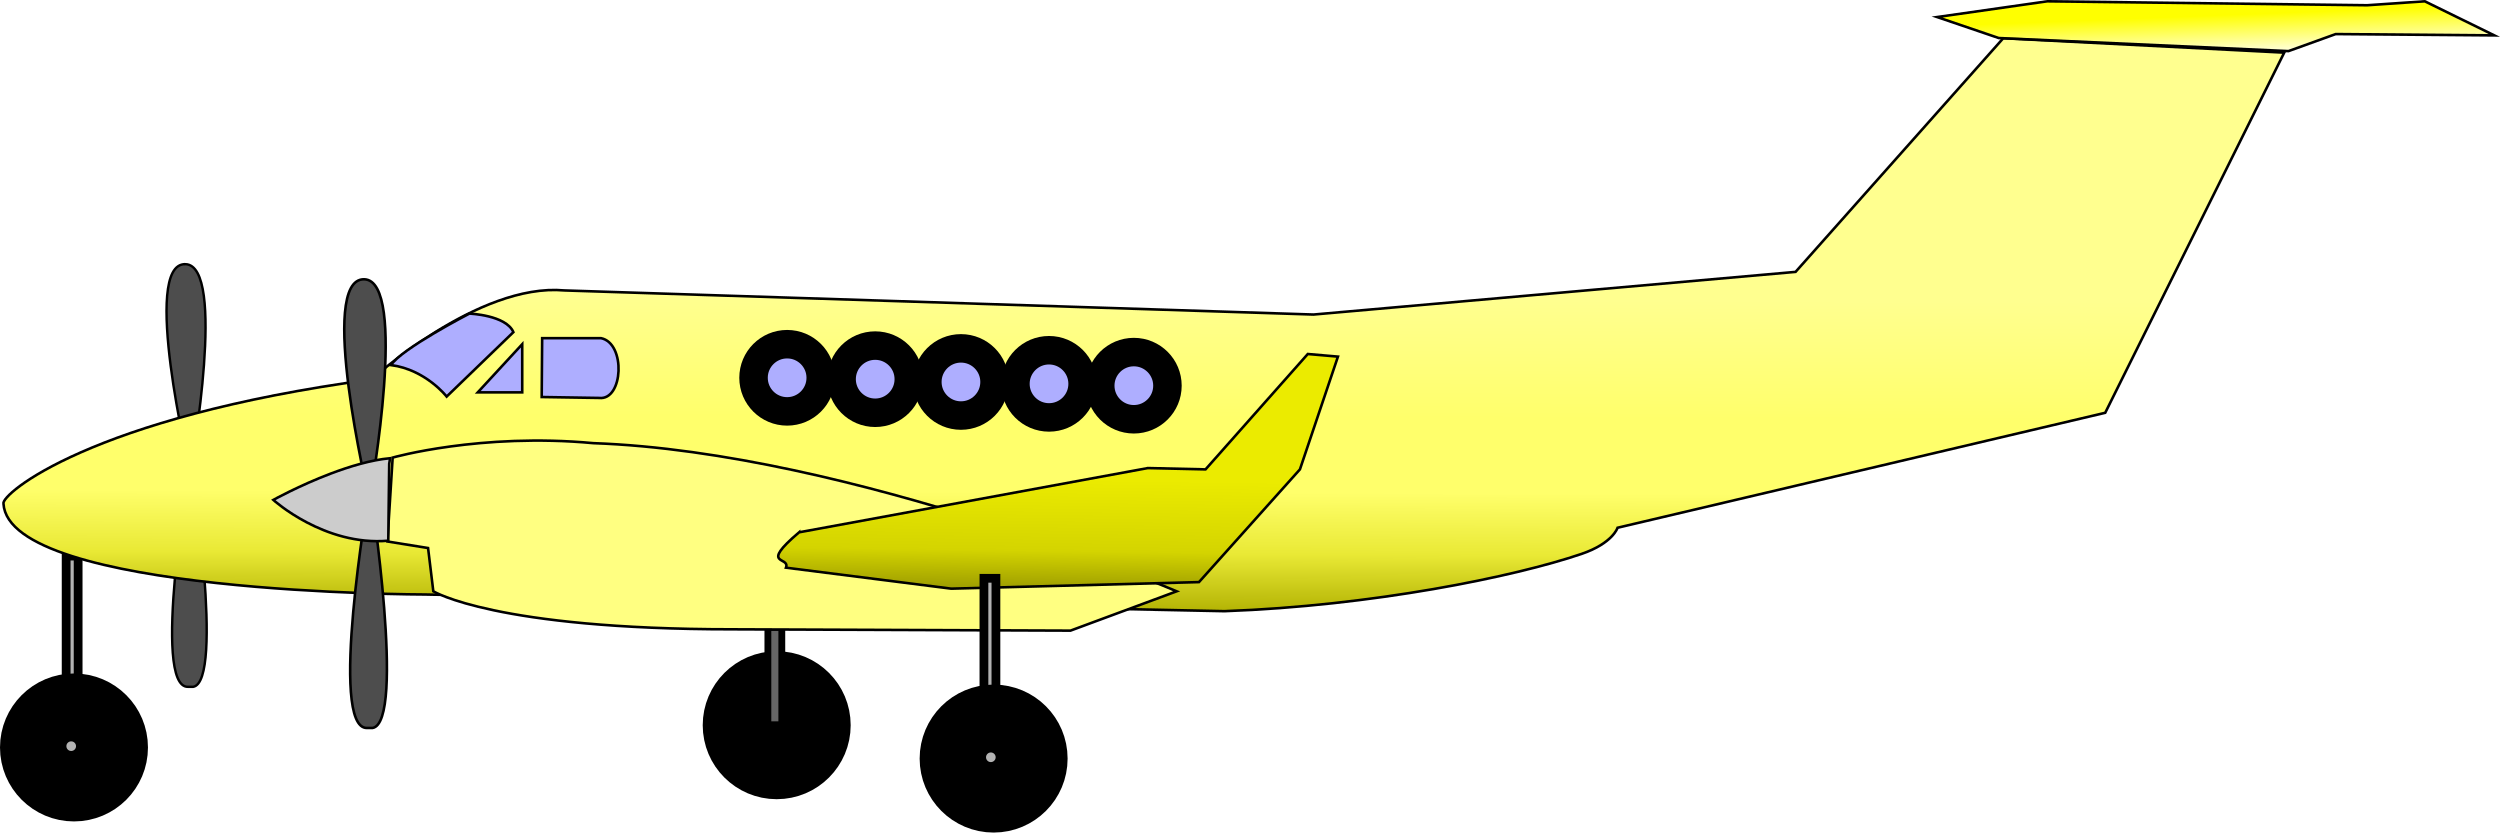
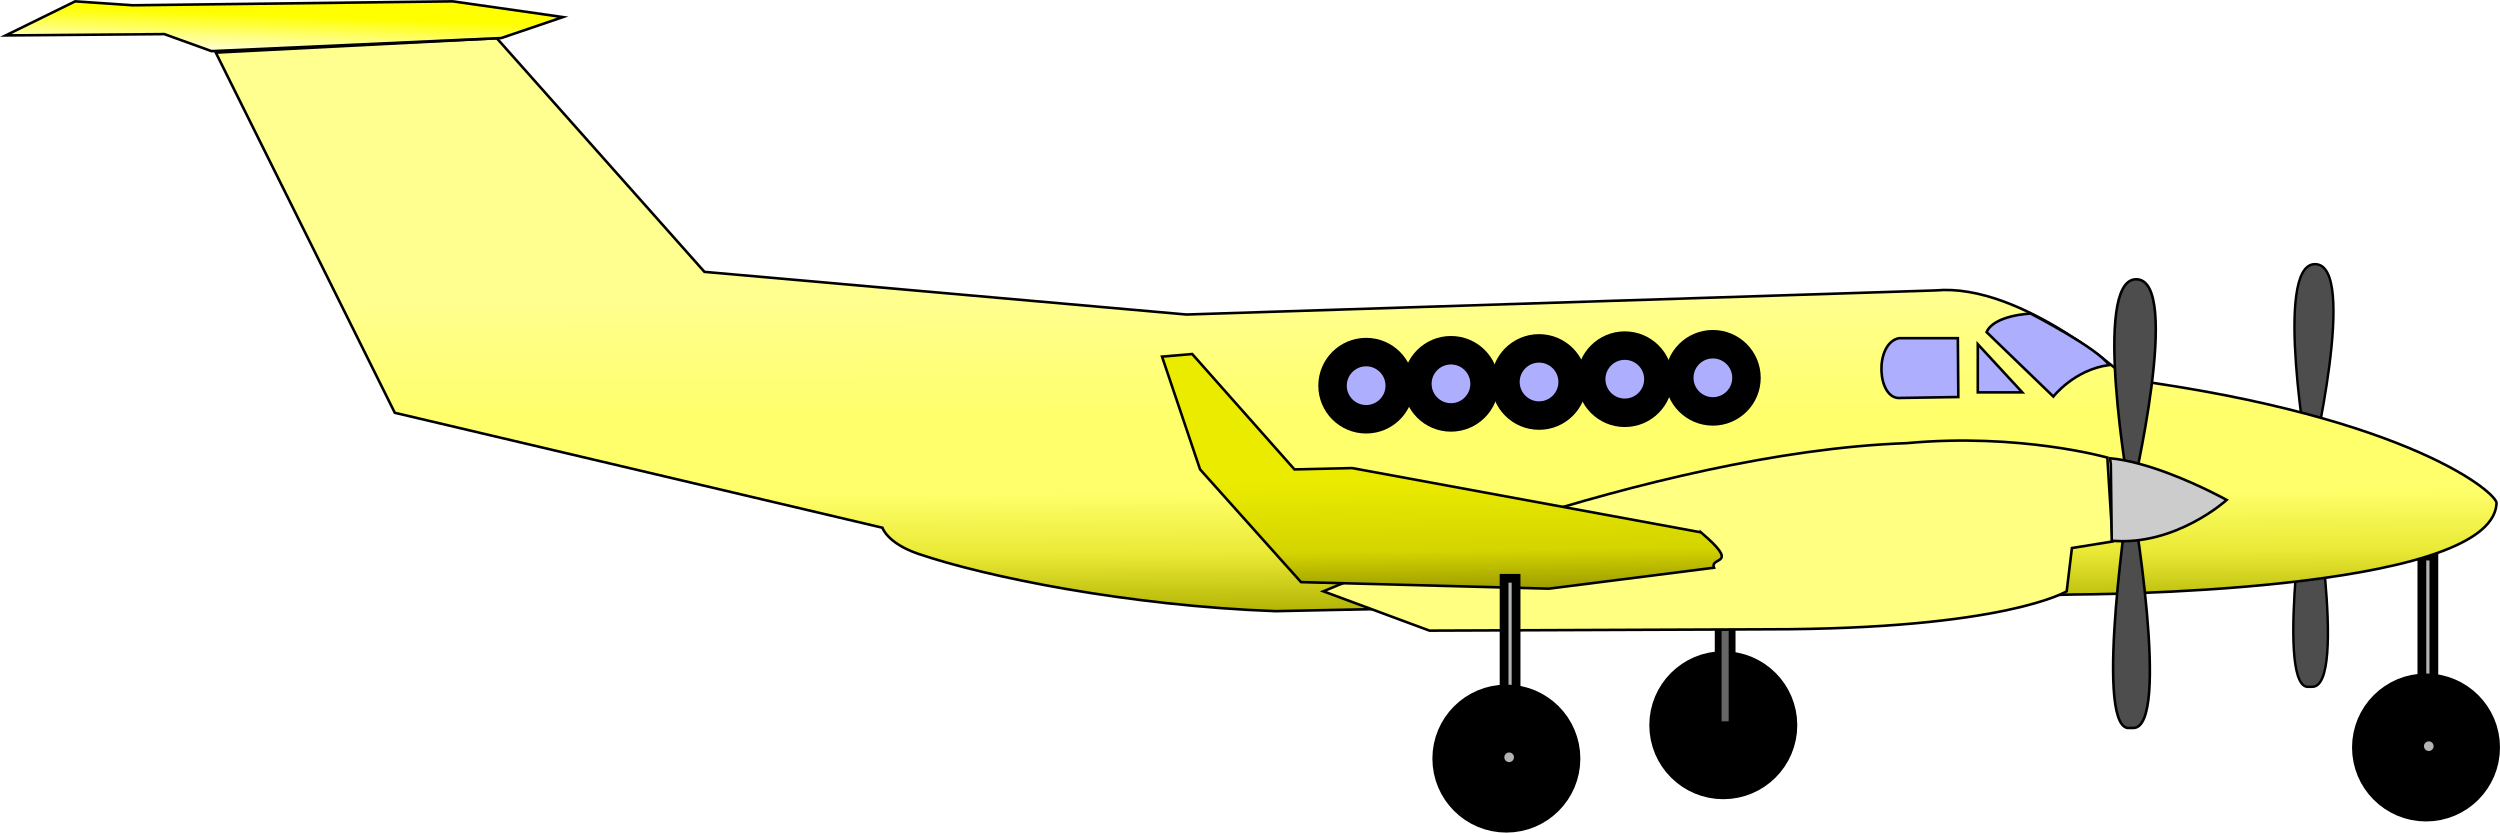
<svg xmlns="http://www.w3.org/2000/svg" version="1.1" width="140.405" height="46.759" viewBox="0,0,140.405,46.759">
  <defs>
-     <linearGradient x1="232.033" y1="173.687" x2="231.981" y2="191.493" gradientUnits="userSpaceOnUse" id="color-1">
+     <linearGradient x1="247.477" y1="173.4" x2="247.529" y2="191.206" gradientUnits="userSpaceOnUse" id="color-1">
      <stop offset="0" stop-color="#ffff8f" />
      <stop offset="0.373" stop-color="#ffff6b" />
      <stop offset="0.61" stop-color="#ffff6b" />
      <stop offset="0.805" stop-color="#e9e935" />
      <stop offset="1" stop-color="#afaf00" />
    </linearGradient>
-     <linearGradient x1="278.154" y1="158.381" x2="278.25" y2="160.88" gradientUnits="userSpaceOnUse" id="color-2">
+     <linearGradient x1="201.355" y1="158.094" x2="201.26" y2="160.593" gradientUnits="userSpaceOnUse" id="color-2">
      <stop offset="0" stop-color="#ffff00" />
      <stop offset="1" stop-color="#ffff00" stop-opacity="0" />
    </linearGradient>
-     <linearGradient x1="230.564" y1="190.043" x2="230.644" y2="183.847" gradientUnits="userSpaceOnUse" id="color-3">
+     <linearGradient x1="248.945" y1="189.756" x2="248.865" y2="183.56" gradientUnits="userSpaceOnUse" id="color-3">
      <stop offset="0" stop-color="#9d9d00" />
      <stop offset="0.351" stop-color="#d4d400" />
      <stop offset="1" stop-color="#ebeb00" />
    </linearGradient>
  </defs>
-   <g transform="translate(-169.435,-156.9075)">
+   <g transform="translate(-169.6694,-156.6205)">
    <g data-paper-data="{&quot;isPaintingLayer&quot;:true}" fill-rule="nonzero" stroke="#000000" stroke-linecap="butt" stroke-linejoin="miter" stroke-dasharray="" stroke-dashoffset="0" style="mix-blend-mode: normal">
-       <g>
-         <path d="M179.841,171.742c2.341,0.052 0.346,11.264 0.346,11.264c0,0 1.864,12.181 0.095,12.476h-0.294c-2.046,0.035 0.081,-12.304 0.081,-12.304c0,0 -2.725,-11.488 -0.228,-11.435z" fill="#4d4d4d" stroke-width="0.137" stroke-miterlimit="10" />
-         <path d="M173.15,198.598c0,0 0,-0.225 0,-0.502v-9.458c0,-0.277 0,-0.502 0,-0.502h0.673c0,0 0,0.225 0,0.502v9.458c0,0.277 0,0.502 0,0.502z" fill="#b3b3b3" stroke-width="0.493" stroke-miterlimit="4" />
-         <g stroke-width="3" stroke-miterlimit="4">
-           <path d="M170.935,198.886c0,-1.467 1.189,-2.655 2.655,-2.655c1.467,0 2.655,1.189 2.655,2.655c0,1.467 -1.189,2.655 -2.655,2.655c-1.467,0 -2.655,-1.189 -2.655,-2.655z" fill="#000000" />
-           <path d="M171.664,198.814c0,-0.978 0.793,-1.77 1.77,-1.77c0.978,0 1.77,0.793 1.77,1.77c0,0.978 -0.793,1.77 -1.77,1.77c-0.978,0 -1.77,-0.793 -1.77,-1.77z" fill="#b3b3b3" />
-         </g>
-         <path d="M270.277,172.177l11.663,-13.121l15.78,0.808l-10.052,20.227l-27.387,6.456c0,0 -0.265,0.87 -2.022,1.469c-3.773,1.286 -11.764,2.916 -20.054,3.217l-44.881,-0.937c0,0 -23.399,-0.022 -23.694,-5.102c-0.147,-0.515 4.843,-4.841 20.674,-6.977c0,0 5.97,-5.44 10.83,-4.998l42.069,1.354z" fill="url(#color-1)" stroke-width="0.146" stroke-miterlimit="10" />
-         <path d="M281.688,159.043l-3.461,-1.178l6.185,-0.884l17.966,0.221l3.24,-0.221l3.903,1.914l-8.909,-0.074l-2.651,0.957z" fill="url(#color-2)" stroke-width="0.146" stroke-miterlimit="10" />
-         <path d="M189.887,172.593c2.485,0.055 0.368,11.957 0.368,11.957c0,0 1.979,12.93 0.101,13.243h-0.312c-2.172,0.037 0.086,-13.061 0.086,-13.061c0,0 -2.893,-12.194 -0.242,-12.139z" fill="#4d4d4d" stroke-width="0.146" stroke-miterlimit="10" />
-         <g fill="#000000" stroke-width="3" stroke-miterlimit="4">
-           <path d="M210.401,197.637c0,-1.467 1.189,-2.655 2.655,-2.655c1.467,0 2.655,1.189 2.655,2.655c0,1.467 -1.189,2.655 -2.655,2.655c-1.467,0 -2.655,-1.189 -2.655,-2.655z" />
-           <path d="M211.13,197.564c0,-0.978 0.793,-1.77 1.77,-1.77c0.978,0 1.77,0.793 1.77,1.77c0,0.978 -0.793,1.77 -1.77,1.77c-0.978,0 -1.77,-0.793 -1.77,-1.77z" />
-         </g>
-         <path d="M212.561,197.611c0,0 0,-0.117 0,-0.262v-4.944c0,-0.145 0,-0.262 0,-0.262h0.782c0,0 0,0.117 0,0.262v4.944c0,0.145 0,0.262 0,0.262z" fill="#666666" stroke-width="0.384" stroke-miterlimit="4" />
-         <path d="M191.488,182.606c0,0 4.933,-1.399 11.266,-0.81c14.506,0.515 32.766,8.32 32.766,8.32l-5.964,2.209l-18.997,-0.074c-13.327,0 -16.788,-2.135 -16.788,-2.135l-0.295,-2.43l-2.283,-0.368z" fill="#ffff81" stroke-width="0.146" stroke-miterlimit="10" />
-         <path d="M214.314,186.803l19.586,-3.608l3.24,0.074l5.743,-6.48l1.694,0.147l-2.135,6.332l-5.67,6.332l-13.916,0.368l-9.278,-1.178c0.245,-0.663 -1.539,-0.057 0.736,-1.988z" fill="url(#color-3)" stroke-width="0.146" stroke-miterlimit="10" />
-         <path d="M211.755,178.125c0,-1.042 0.845,-1.887 1.887,-1.887c1.042,0 1.887,0.845 1.887,1.887c0,1.042 -0.845,1.887 -1.887,1.887c-1.042,0 -1.887,-0.845 -1.887,-1.887z" fill="#aeaeff" stroke-width="1.6" stroke-miterlimit="4" />
-         <path d="M216.701,178.203c0,-1.042 0.845,-1.887 1.887,-1.887c1.042,0 1.887,0.845 1.887,1.887c0,1.042 -0.845,1.887 -1.887,1.887c-1.042,0 -1.887,-0.845 -1.887,-1.887z" fill="#aeaeff" stroke-width="1.6" stroke-miterlimit="4" />
-         <path d="M221.517,178.359c0,-1.042 0.845,-1.887 1.887,-1.887c1.042,0 1.887,0.845 1.887,1.887c0,1.042 -0.845,1.887 -1.887,1.887c-1.042,0 -1.887,-0.845 -1.887,-1.887z" fill="#aeaeff" stroke-width="1.6" stroke-miterlimit="4" />
-         <path d="M226.463,178.464c0,-1.042 0.845,-1.887 1.887,-1.887c1.042,0 1.887,0.845 1.887,1.887c0,1.042 -0.845,1.887 -1.887,1.887c-1.042,0 -1.887,-0.845 -1.887,-1.887z" fill="#aeaeff" stroke-width="1.6" stroke-miterlimit="4" />
-         <path d="M231.227,178.568c0,-1.042 0.845,-1.887 1.887,-1.887c1.042,0 1.887,0.845 1.887,1.887c0,1.042 -0.845,1.887 -1.887,1.887c-1.042,0 -1.887,-0.845 -1.887,-1.887z" fill="#aeaeff" stroke-width="1.6" stroke-miterlimit="4" />
-         <path d="M195.796,174.52c0,0 2.057,0.078 2.473,1.041l-3.749,3.619c0,0 -1.171,-1.51 -3.124,-1.77c0.573,-0.911 4.4,-2.89 4.4,-2.89z" fill="#aeaeff" stroke-width="0.146" stroke-miterlimit="10" />
-         <path d="M198.764,176.238v2.707h-2.499z" fill="#aeaeff" stroke-width="0.146" stroke-miterlimit="10" />
-         <path d="M203.19,175.899c1.406,0.286 1.25,3.514 -0.104,3.358l-3.228,-0.052l0.026,-3.306z" fill="#aeaeff" stroke-width="0.146" stroke-miterlimit="10" />
-         <path d="M191.293,182.954l-0.052,4.321c-3.593,0.312 -6.456,-2.291 -6.456,-2.291c0,0 1.449,-0.805 3.221,-1.477c1.078,-0.409 2.276,-0.768 3.339,-0.866z" fill="#cccccc" stroke-width="0.146" stroke-miterlimit="10" />
-         <path d="M224.695,199.848c0,0 0,-0.225 0,-0.502v-9.458c0,-0.277 0,-0.502 0,-0.502h0.673c0,0 0,0.225 0,0.502v9.458c0,0.277 0,0.502 0,0.502z" fill="#b3b3b3" stroke-width="0.493" stroke-miterlimit="4" />
-         <g stroke-width="3" stroke-miterlimit="4">
-           <path d="M222.584,199.511c0,-1.467 1.189,-2.655 2.655,-2.655c1.467,0 2.655,1.189 2.655,2.655c0,1.467 -1.189,2.655 -2.655,2.655c-1.467,0 -2.655,-1.189 -2.655,-2.655z" fill="#000000" />
-           <path d="M223.313,199.438c0,-0.978 0.793,-1.77 1.77,-1.77c0.978,0 1.77,0.793 1.77,1.77c0,0.978 -0.793,1.77 -1.77,1.77c-0.978,0 -1.77,-0.793 -1.77,-1.77z" fill="#b3b3b3" />
-         </g>
+       <path d="M299.669,171.455c2.497,-0.052 -0.228,11.435 -0.228,11.435c0,0 2.127,12.339 0.081,12.304h-0.294c-1.769,-0.295 0.095,-12.476 0.095,-12.476c0,0 -1.995,-11.212 0.346,-11.264z" data-paper-data="{&quot;index&quot;:null}" fill="#4d4d4d" stroke-width="0.137" stroke-miterlimit="10" />
+       <path d="M305.687,198.311c0,0 0,-0.225 0,-0.502v-9.458c0,-0.277 0,-0.502 0,-0.502h0.673c0,0 0,0.225 0,0.502v9.458c0,0.277 0,0.502 0,0.502z" data-paper-data="{&quot;index&quot;:null}" fill="#b3b3b3" stroke-width="0.493" stroke-miterlimit="4" />
+       <g data-paper-data="{&quot;index&quot;:null}" stroke-width="3" stroke-miterlimit="4">
+         <path d="M305.919,201.255c-1.467,0 -2.655,-1.189 -2.655,-2.655c0,-1.467 1.189,-2.655 2.655,-2.655c1.467,0 2.655,1.189 2.655,2.655c0,1.467 -1.189,2.655 -2.655,2.655z" fill="#000000" />
+         <path d="M306.075,200.297c-0.978,0 -1.77,-0.793 -1.77,-1.77c0,-0.978 0.793,-1.77 1.77,-1.77c0.978,0 1.77,0.793 1.77,1.77c0,0.978 -0.793,1.77 -1.77,1.77z" fill="#b3b3b3" />
+       </g>
+       <path d="M236.307,174.285l42.069,-1.354c4.86,-0.442 10.83,4.998 10.83,4.998c15.831,2.135 20.821,6.461 20.674,6.977c-0.295,5.081 -23.694,5.102 -23.694,5.102l-44.881,0.937c-8.29,-0.301 -16.281,-1.931 -20.054,-3.217c-1.757,-0.599 -2.022,-1.469 -2.022,-1.469l-27.387,-6.456l-10.052,-20.227l15.78,-0.808l11.663,13.121z" data-paper-data="{&quot;index&quot;:null}" fill="url(#color-1)" stroke-width="0.146" stroke-miterlimit="10" />
+       <path d="M181.549,159.493l-2.651,-0.957l-8.909,0.074l3.903,-1.914l3.24,0.221l17.966,-0.221l6.185,0.884l-3.461,1.178z" data-paper-data="{&quot;index&quot;:null}" fill="url(#color-2)" stroke-width="0.146" stroke-miterlimit="10" />
+       <path d="M289.381,184.445c0,0 2.258,13.098 0.086,13.061h-0.312c-1.878,-0.313 0.101,-13.243 0.101,-13.243c0,0 -2.117,-11.902 0.368,-11.957c2.651,-0.055 -0.242,12.139 -0.242,12.139z" data-paper-data="{&quot;index&quot;:null}" fill="#4d4d4d" stroke-width="0.146" stroke-miterlimit="10" />
+       <g data-paper-data="{&quot;index&quot;:null}" fill="#000000" stroke-width="3" stroke-miterlimit="4">
+         <path d="M266.453,200.005c-1.467,0 -2.655,-1.189 -2.655,-2.655c0,-1.467 1.189,-2.655 2.655,-2.655c1.467,0 2.655,1.189 2.655,2.655c0,1.467 -1.189,2.655 -2.655,2.655z" />
+         <path d="M266.61,199.047c-0.978,0 -1.77,-0.793 -1.77,-1.77c0,-0.978 0.793,-1.77 1.77,-1.77c0.978,0 1.77,0.793 1.77,1.77c0,0.978 -0.793,1.77 -1.77,1.77z" />
+       </g>
+       <path d="M266.166,197.324c0,0 0,-0.117 0,-0.262v-4.944c0,-0.145 0,-0.262 0,-0.262h0.782c0,0 0,0.117 0,0.262v4.944c0,0.145 0,0.262 0,0.262z" data-paper-data="{&quot;index&quot;:null}" fill="#666666" stroke-width="0.384" stroke-miterlimit="4" />
+       <path d="M288.316,187.031l-2.283,0.368l-0.295,2.43c0,0 -3.461,2.135 -16.788,2.135l-18.997,0.074l-5.964,-2.209c0,0 18.261,-7.805 32.766,-8.32c6.332,-0.589 11.266,0.81 11.266,0.81z" data-paper-data="{&quot;index&quot;:null}" fill="#ffff81" stroke-width="0.146" stroke-miterlimit="10" />
+       <path d="M265.195,186.516c2.275,1.931 0.491,1.325 0.736,1.988l-9.278,1.178l-13.916,-0.368l-5.67,-6.332l-2.135,-6.332l1.694,-0.147l5.743,6.48l3.24,-0.074l19.586,3.608z" data-paper-data="{&quot;index&quot;:null}" fill="url(#color-3)" stroke-width="0.146" stroke-miterlimit="10" />
+       <path d="M265.868,179.726c-1.042,0 -1.887,-0.845 -1.887,-1.887c0,-1.042 0.845,-1.887 1.887,-1.887c1.042,0 1.887,0.845 1.887,1.887c0,1.042 -0.845,1.887 -1.887,1.887z" data-paper-data="{&quot;index&quot;:null}" fill="#aeaeff" stroke-width="1.6" stroke-miterlimit="4" />
+       <path d="M260.921,179.804c-1.042,0 -1.887,-0.845 -1.887,-1.887c0,-1.042 0.845,-1.887 1.887,-1.887c1.042,0 1.887,0.845 1.887,1.887c0,1.042 -0.845,1.887 -1.887,1.887z" data-paper-data="{&quot;index&quot;:null}" fill="#aeaeff" stroke-width="1.6" stroke-miterlimit="4" />
+       <path d="M256.105,179.96c-1.042,0 -1.887,-0.845 -1.887,-1.887c0,-1.042 0.845,-1.887 1.887,-1.887c1.042,0 1.887,0.845 1.887,1.887c0,1.042 -0.845,1.887 -1.887,1.887z" data-paper-data="{&quot;index&quot;:null}" fill="#aeaeff" stroke-width="1.6" stroke-miterlimit="4" />
+       <path d="M251.159,180.064c-1.042,0 -1.887,-0.845 -1.887,-1.887c0,-1.042 0.845,-1.887 1.887,-1.887c1.042,0 1.887,0.845 1.887,1.887c0,1.042 -0.845,1.887 -1.887,1.887z" data-paper-data="{&quot;index&quot;:null}" fill="#aeaeff" stroke-width="1.6" stroke-miterlimit="4" />
+       <path d="M246.395,180.168c-1.042,0 -1.887,-0.845 -1.887,-1.887c0,-1.042 0.845,-1.887 1.887,-1.887c1.042,0 1.887,0.845 1.887,1.887c0,1.042 -0.845,1.887 -1.887,1.887z" data-paper-data="{&quot;index&quot;:null}" fill="#aeaeff" stroke-width="1.6" stroke-miterlimit="4" />
+       <path d="M288.113,177.122c-1.952,0.26 -3.124,1.77 -3.124,1.77l-3.749,-3.619c0.417,-0.963 2.473,-1.041 2.473,-1.041c0,0 3.827,1.978 4.4,2.89z" data-paper-data="{&quot;index&quot;:null}" fill="#aeaeff" stroke-width="0.146" stroke-miterlimit="10" />
+       <path d="M283.245,178.658h-2.499v-2.707z" data-paper-data="{&quot;index&quot;:null}" fill="#aeaeff" stroke-width="0.146" stroke-miterlimit="10" />
+       <path d="M279.626,175.612l0.026,3.306l-3.228,0.052c-1.354,0.156 -1.51,-3.072 -0.104,-3.358z" data-paper-data="{&quot;index&quot;:null}" fill="#aeaeff" stroke-width="0.146" stroke-miterlimit="10" />
+       <path d="M288.165,182.355c1.064,0.099 2.261,0.458 3.339,0.866c1.772,0.672 3.221,1.477 3.221,1.477c0,0 -2.864,2.603 -6.456,2.291l-0.052,-4.321z" data-paper-data="{&quot;index&quot;:null}" fill="#cccccc" stroke-width="0.146" stroke-miterlimit="10" />
+       <path d="M254.142,199.561c0,0 0,-0.225 0,-0.502v-9.458c0,-0.277 0,-0.502 0,-0.502h0.673c0,0 0,0.225 0,0.502v9.458c0,0.277 0,0.502 0,0.502z" data-paper-data="{&quot;index&quot;:null}" fill="#b3b3b3" stroke-width="0.493" stroke-miterlimit="4" />
+       <g data-paper-data="{&quot;index&quot;:null}" stroke-width="3" stroke-miterlimit="4">
+         <path d="M254.27,201.88c-1.467,0 -2.655,-1.189 -2.655,-2.655c0,-1.467 1.189,-2.655 2.655,-2.655c1.467,0 2.655,1.189 2.655,2.655c0,1.467 -1.189,2.655 -2.655,2.655z" fill="#000000" />
+         <path d="M254.426,200.922c-0.978,0 -1.77,-0.793 -1.77,-1.77c0,-0.978 0.793,-1.77 1.77,-1.77c0.978,0 1.77,0.793 1.77,1.77c0,0.978 -0.793,1.77 -1.77,1.77z" fill="#b3b3b3" />
      </g>
    </g>
  </g>
</svg>
